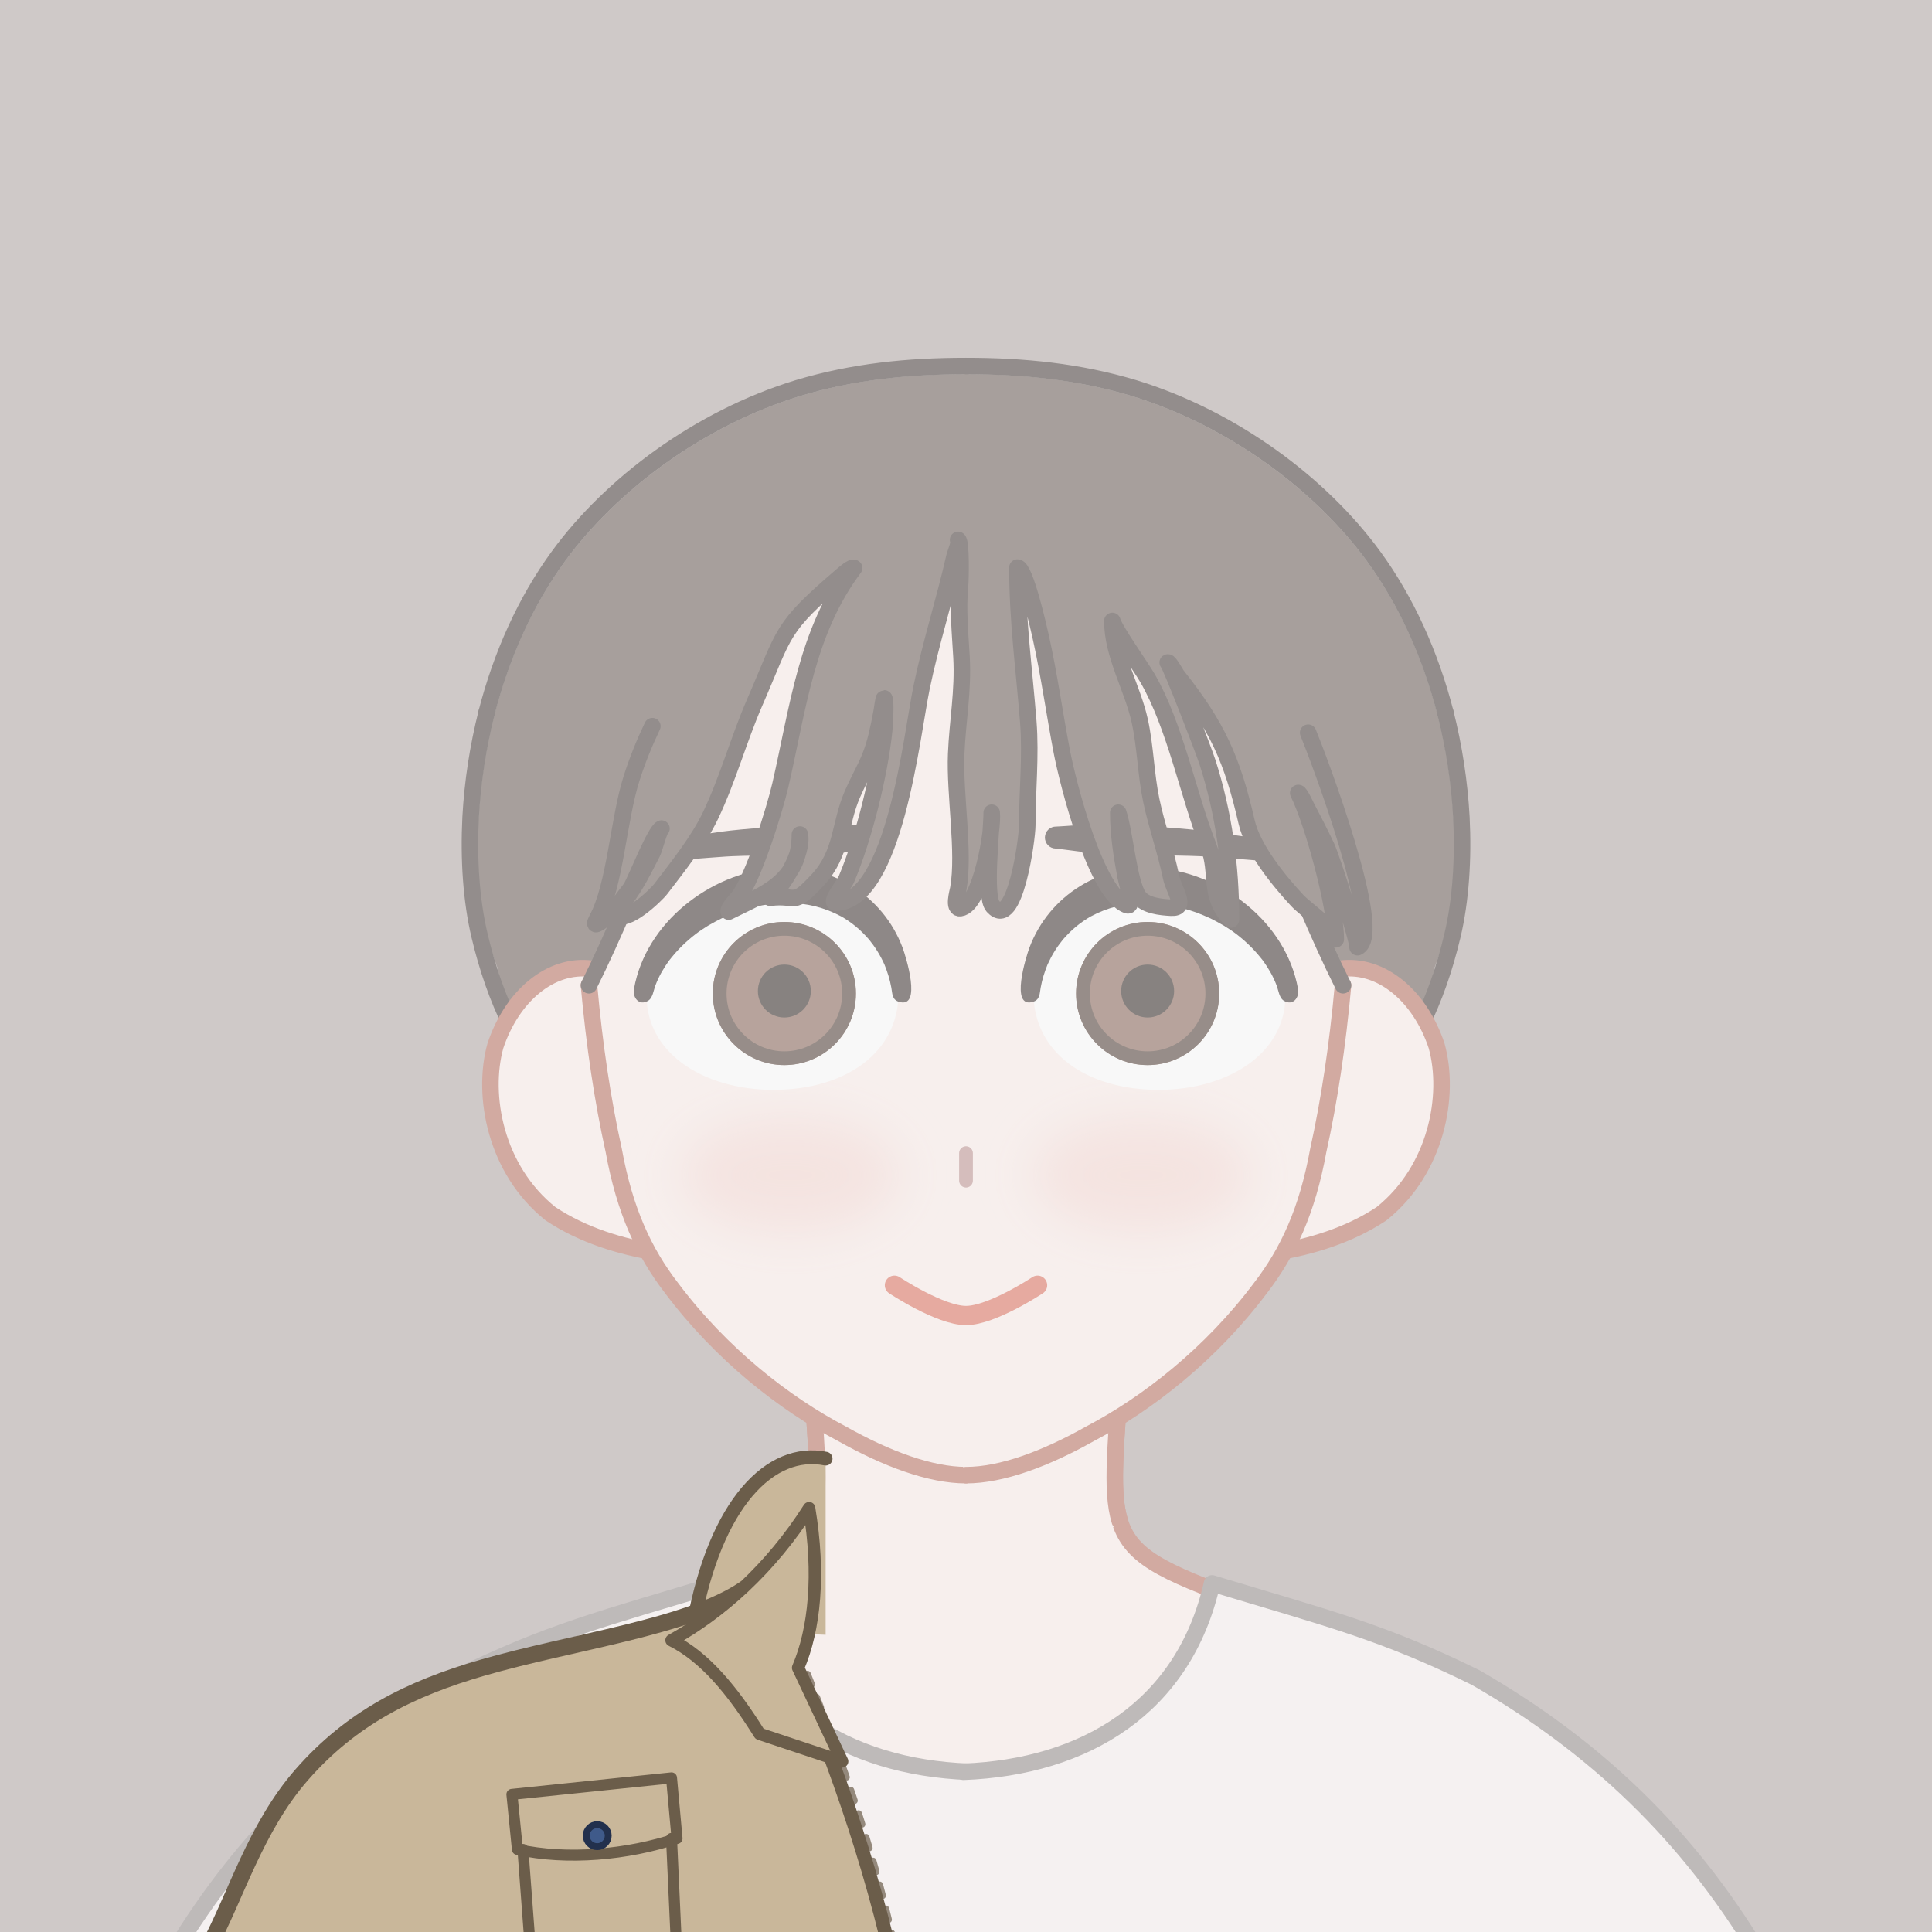
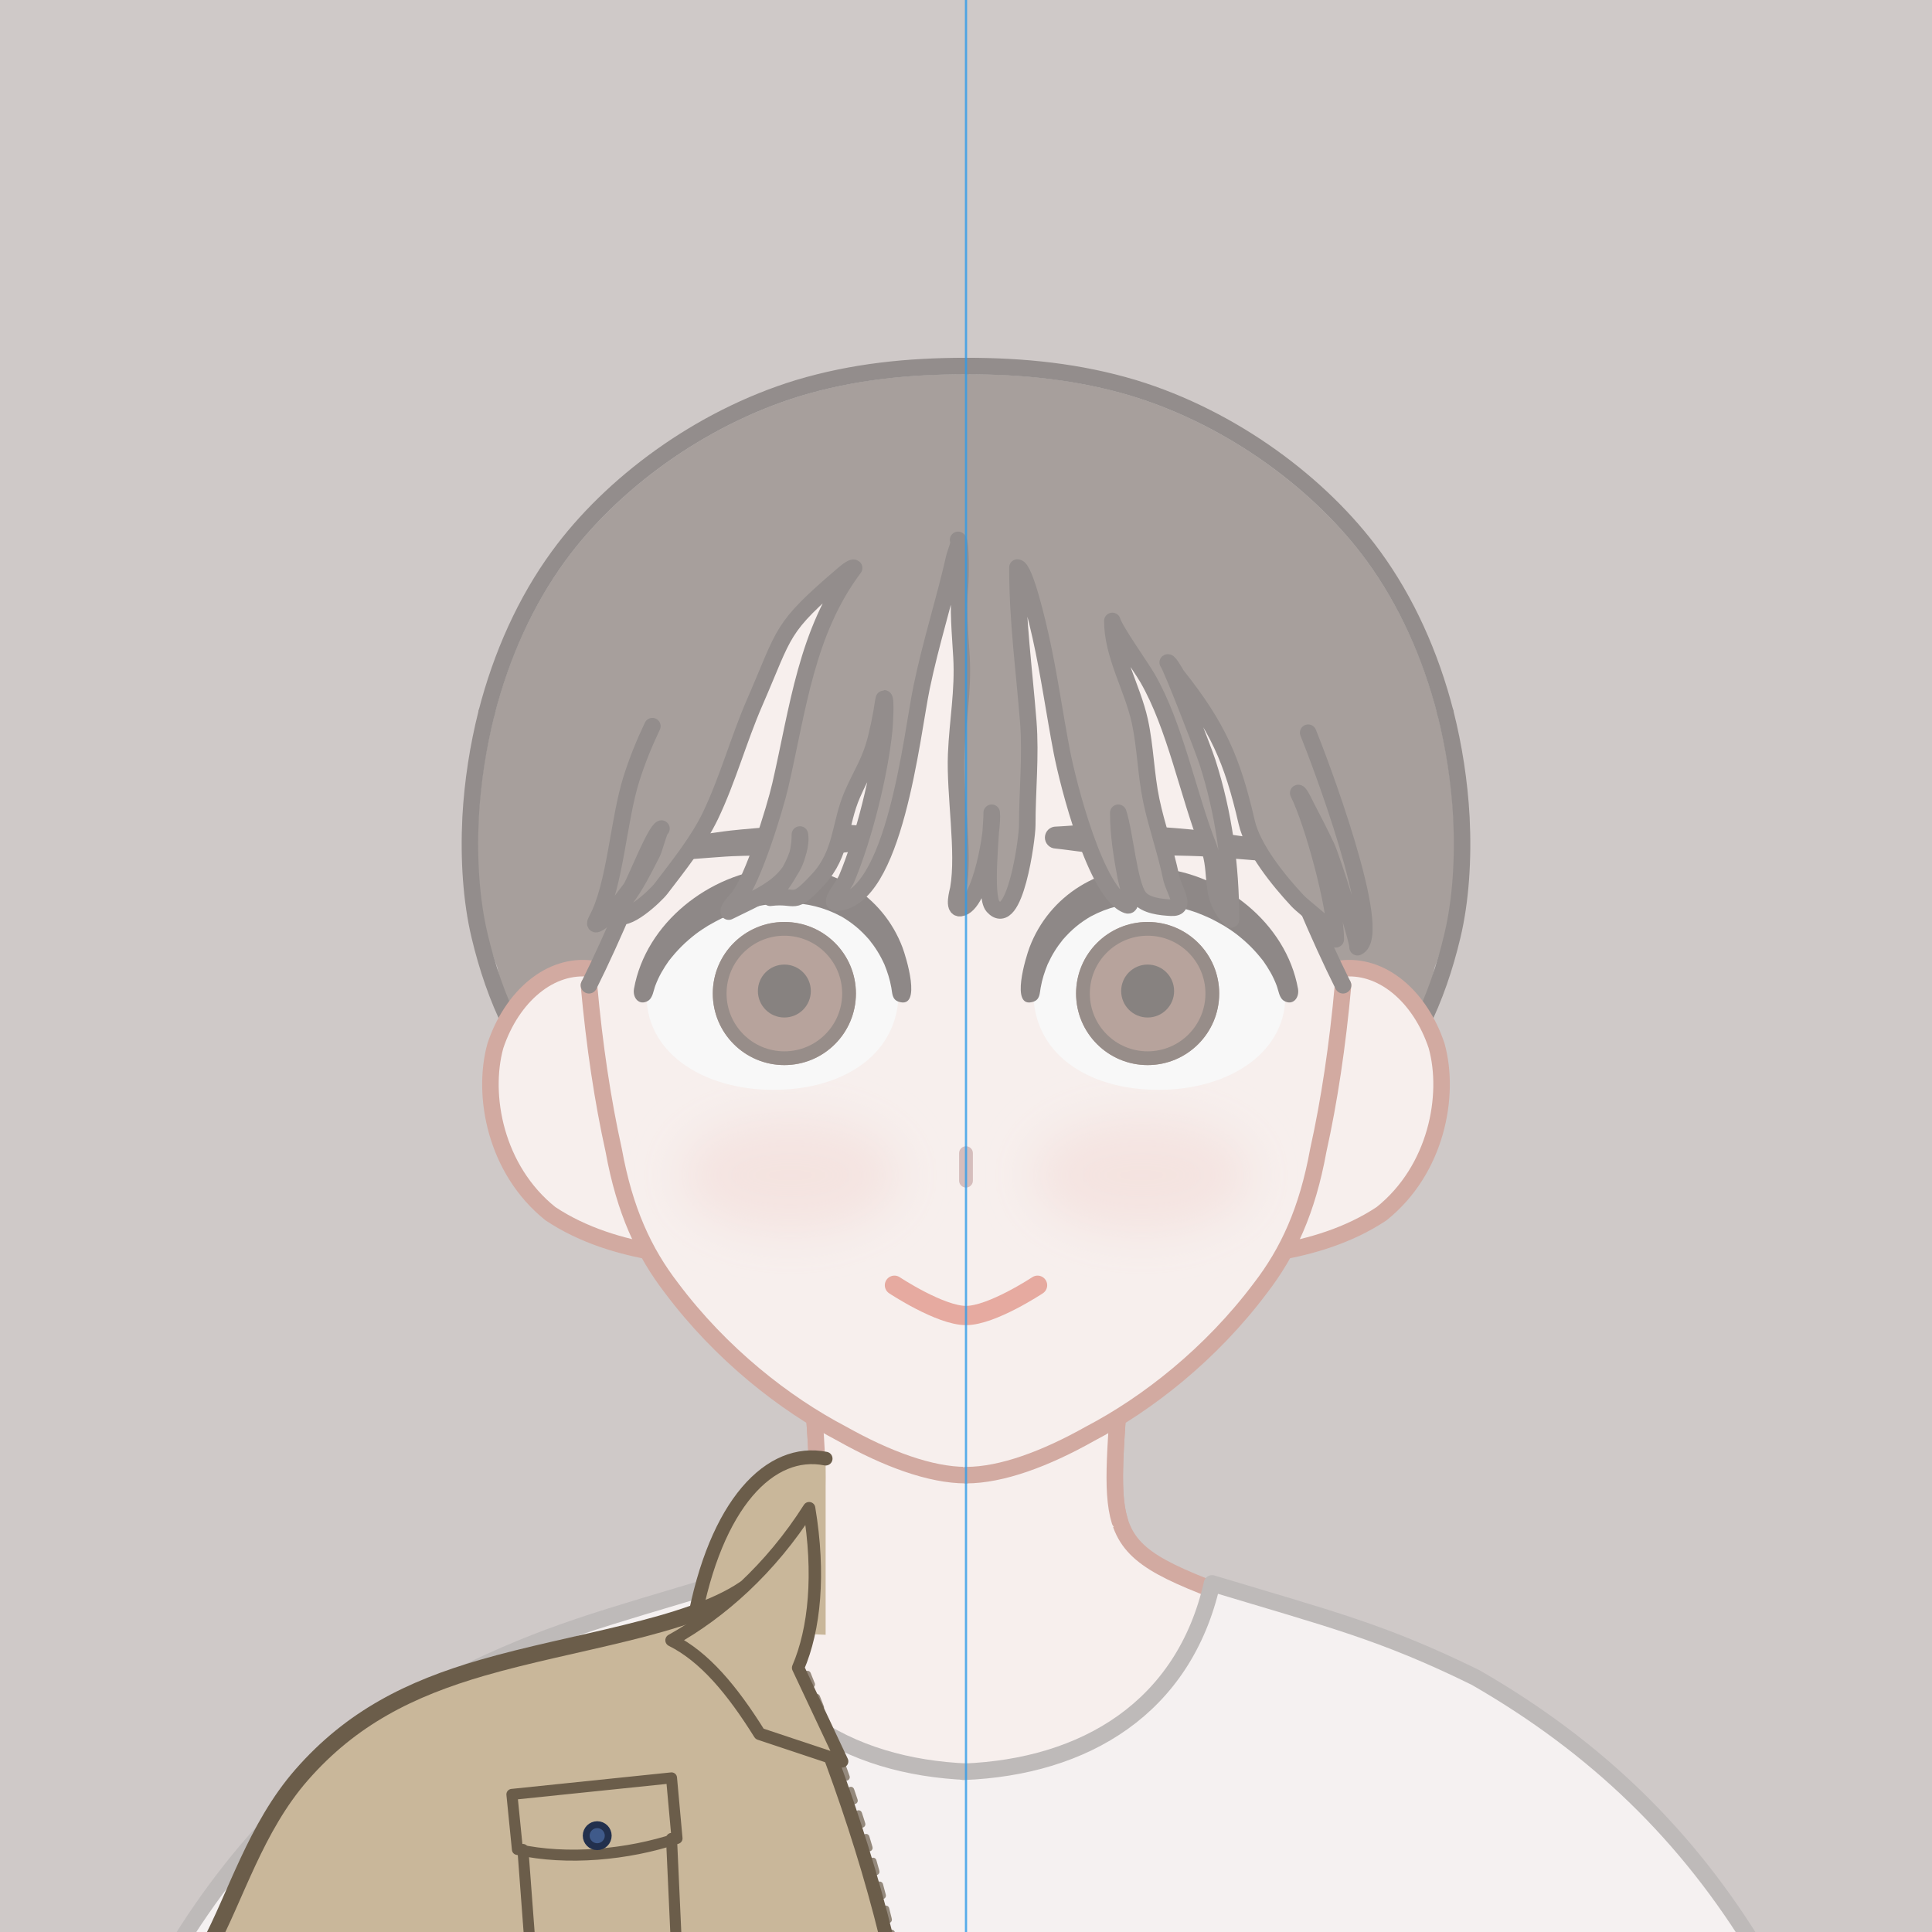
<svg xmlns="http://www.w3.org/2000/svg" width="702" height="702" viewBox="0 0 702 702">
  <g id="_ref">
    <g opacity="0.5">
      <defs>
        <clipPath id="makeup-blush-clip-path-32">
          <path d="M215.154 389.2 L359.154 389.2 L359.154 464.8 L215.154 464.8 Z" />
        </clipPath>
        <filter id="makeup-blush-filter-12" filterUnits="userSpaceOnUse" x="218.154" y="377" width="138" height="100" color-interpolation-filters="sRGB">
          <feGaussianBlur in="SourceGraphic" stdDeviation="9" color-interpolation-filters="linearRGB" />
        </filter>
        <clipPath id="cg-eye2">
          <path d="M242 360 C243.178 339.672 274.345 322.672 291.667 322.167 C315.335 321.476 333.5 338.667 333.5 360.667 C333.5 382.667 314 396 288 396 C262 396 240.727 381.963 242 360 Z" fill="#ffffff" />
        </clipPath>
      </defs>
      <rect width="702" height="702" fill="#ada19f" />
      <g data-layer="body">
        <g>
          <g>
            <path d="M295.671 489.536 C295.86 492.716 296.144 496.116 296.464 499.642 C297.826 514.657 301.926 539.769 294.878 553.441 C290.261 562.398 280.92 569.129 263.403 576.878 C201.389 604.31 121.546 617.454 90.97 686.317 C84.138 701.704 75.573 709.986 91.684 710.505 C172.929 713.121 257.936 710.936 339.784 711.863 C343.856 711.909 347.928 711.955 352 712 L352 490 C333.295 490 314.238 489.776 295.671 489.536 Z" fill="#fdeeea" />
            <path d="M82.239 710.936 C110.769 630.434 156.416 616.431 231.1 588.839 C305.46 561.366 299.091 568.122 294.374 492.286 C294.334 491.649 294.298 491.019 294.267 490.397" fill="none" stroke="#b46352" stroke-width="6" stroke-linecap="round" stroke-linejoin="round" />
            <path d="M214.397 621.514 C239.223 625.184 260.265 629.212 285.965 632.16 C304.952 634.337 315.621 632.997 329.595 648.055" fill="none" stroke="#b46352" stroke-width="5" stroke-linecap="round" opacity="0.35" />
          </g>
        </g>
        <g transform="translate(702 0) scale(-1 1)">
          <g>
            <path d="M295.671 489.536 C295.86 492.716 296.144 496.116 296.464 499.642 C297.826 514.657 301.926 539.769 294.878 553.441 C290.261 562.398 280.92 569.129 263.403 576.878 C201.389 604.31 121.546 617.454 90.97 686.317 C84.138 701.704 75.573 709.986 91.684 710.505 C172.929 713.121 257.936 710.936 339.784 711.863 C343.856 711.909 347.928 711.955 352 712 L352 490 C333.295 490 314.238 489.776 295.671 489.536 Z" fill="#fdeeea" />
            <path d="M82.239 710.936 C110.769 630.434 156.416 616.431 231.1 588.839 C305.46 561.366 299.091 568.122 294.374 492.286 C294.334 491.649 294.298 491.019 294.267 490.397" fill="none" stroke="#b46352" stroke-width="6" stroke-linecap="round" stroke-linejoin="round" />
            <path d="M214.397 621.514 C239.223 625.184 260.265 629.212 285.965 632.16 C304.952 634.337 315.621 632.997 329.595 648.055" fill="none" stroke="#b46352" stroke-width="5" stroke-linecap="round" opacity="0.35" />
          </g>
        </g>
      </g>
      <g data-layer="cloth">
        <g>
          <g />
          <g>
            <path d="M74.27 711.857 C75.096 711.857 79.455 711.785 79.27 710.857 C79.988 711.754 79.98 711.045 80.769 711.677 L352 712 L352 643.827 C352 643.827 331.27 644.738 331.27 640.857 C331.27 641.677 314.183 637.136 312.712 636.525 C293.686 628.622 281.108 615.775 268.622 596.894 C267.434 595.098 260.906 575.253 260.906 575.253 C260.906 575.253 250.529 579.563 238.02 583.014 C214.672 589.456 172.415 606.101 167.717 608.731 C138.02 625.357 104.398 654.614 83.864 679.173 C78.119 686.044 53.378 710.723 70.211 711.756 C71.508 711.835 72.891 711.857 74.27 711.857 Z" fill="#f9f2f1" />
            <path d="M63.073 709.523 C88.77 666.857 122.1 634.7 165.83 609.54 C199.77 592.857 218.52 588.357 261.6 575.333 C271.77 620.357 307.667 642.084 351.917 643.784" fill="none" stroke="#8b8382" stroke-width="6" stroke-linecap="round" stroke-linejoin="round" />
          </g>
        </g>
        <g transform="translate(702 0) scale(-1 1)">
          <g />
          <g>
            <path d="M74.27 711.857 C75.096 711.857 79.455 711.785 79.27 710.857 C79.988 711.754 79.98 711.045 80.769 711.677 L352 712 L352 643.827 C352 643.827 331.27 644.738 331.27 640.857 C331.27 641.677 314.183 637.136 312.712 636.525 C293.686 628.622 281.108 615.775 268.622 596.894 C267.434 595.098 260.906 575.253 260.906 575.253 C260.906 575.253 250.529 579.563 238.02 583.014 C214.672 589.456 172.415 606.101 167.717 608.731 C138.02 625.357 104.398 654.614 83.864 679.173 C78.119 686.044 53.378 710.723 70.211 711.756 C71.508 711.835 72.891 711.857 74.27 711.857 Z" fill="#f9f2f1" />
            <path d="M63.073 709.523 C88.77 666.857 122.1 634.7 165.83 609.54 C199.77 592.857 218.52 588.357 261.6 575.333 C271.77 620.357 307.667 642.084 351.917 643.784" fill="none" stroke="#8b8382" stroke-width="6" stroke-linecap="round" stroke-linejoin="round" />
          </g>
        </g>
      </g>
      <g data-layer="skinNeck">
        <g>
          <g>
            <path d="M296.464 499.642 C296.144 496.116 295.86 492.716 295.671 489.536 C314.238 489.776 333.295 490 352 490 L352 562.636 L351.354 562.564 L345.706 561.869 C333.876 560.36 321.926 558.6 310.081 557.018 C306.575 556.55 293.84 555.879 295.498 552.147 C301.677 538.233 297.784 514.195 296.464 499.642 Z" fill="#fdeeea" />
            <path d="M295.107 552.726 C298.619 541.358 296.351 524.081 294.374 492.286" fill="none" stroke="#b46352" stroke-width="6" stroke-linecap="round" stroke-linejoin="round" />
          </g>
        </g>
        <g transform="translate(702 0) scale(-1 1)">
          <g>
            <path d="M296.464 499.642 C296.144 496.116 295.86 492.716 295.671 489.536 C314.238 489.776 333.295 490 352 490 L352 562.636 L351.354 562.564 L345.706 561.869 C333.876 560.36 321.926 558.6 310.081 557.018 C306.575 556.55 293.84 555.879 295.498 552.147 C301.677 538.233 297.784 514.195 296.464 499.642 Z" fill="#fdeeea" />
            <path d="M295.107 552.726 C298.619 541.358 296.351 524.081 294.374 492.286" fill="none" stroke="#b46352" stroke-width="6" stroke-linecap="round" stroke-linejoin="round" />
          </g>
        </g>
      </g>
      <g data-layer="hairBase">
        <g>
          <g>
            <path d="M352 381.448 L352 135.951 L351.016 135.951 C330.344 135.951 310.656 137.919 290.968 143.826 C255.53 154.654 224.03 178.279 205.327 203.873 C186.623 229.467 175.795 262.936 173.826 297.39 C172.842 317.077 174.811 336.765 180.717 351.531 C182.027 358.081 184.209 364.632 187.262 370.602 C187.365 370.682 201.168 393.038 203.562 396.448 C204.832 398.257 211.612 404.019 213.517 405.842 C223.248 415.153 227.833 417.061 239.562 423.948 C253.821 432.321 287.168 441.633 303.192 437.819 C328.028 431.907 350.54 430.17 351.074 398.222 C351.102 396.519 351.452 381.949 352 381.448 Z" fill="#5d4e48" />
          </g>
          <g>
            <path d="M351 133 C330 133 310 135 290 141 C254 152 222 176 203 202 C191 218.4 182.2 238 176.8 259" fill="none" stroke="#352a27" stroke-width="6" stroke-linecap="round" stroke-linejoin="round" />
          </g>
          <g>
            <path d="M176.8 259 C173.7 271.3 171.7 284.1 171 297 C170.247 312.067 171.196 327.134 174.275 340.064 C179.731 362.97 189.199 384.12 205.639 400.625 C218.159 413.194 231.61 422.103 248.042 428.491 C248.47 428.658 248.896 428.816 249.319 428.964 C252.635 430.122 260.334 430.818 262.896 432.282" fill="none" stroke="#352a27" stroke-width="6" stroke-linecap="round" stroke-linejoin="round" />
          </g>
        </g>
        <g transform="translate(702 0) scale(-1 1)">
          <g>
            <path d="M352 381.448 L352 135.951 L351.016 135.951 C330.344 135.951 310.656 137.919 290.968 143.826 C255.53 154.654 224.03 178.279 205.327 203.873 C186.623 229.467 175.795 262.936 173.826 297.39 C172.842 317.077 174.811 336.765 180.717 351.531 C182.027 358.081 184.209 364.632 187.262 370.602 C187.365 370.682 201.168 393.038 203.562 396.448 C204.832 398.257 211.612 404.019 213.517 405.842 C223.248 415.153 227.833 417.061 239.562 423.948 C253.821 432.321 287.168 441.633 303.192 437.819 C328.028 431.907 350.54 430.17 351.074 398.222 C351.102 396.519 351.452 381.949 352 381.448 Z" fill="#5d4e48" />
          </g>
          <g>
            <path d="M351 133 C330 133 310 135 290 141 C254 152 222 176 203 202 C191 218.4 182.2 238 176.8 259" fill="none" stroke="#352a27" stroke-width="6" stroke-linecap="round" stroke-linejoin="round" />
          </g>
          <g>
            <path d="M176.8 259 C173.7 271.3 171.7 284.1 171 297 C170.247 312.067 171.196 327.134 174.275 340.064 C179.731 362.97 189.199 384.12 205.639 400.625 C218.159 413.194 231.61 422.103 248.042 428.491 C248.47 428.658 248.896 428.816 249.319 428.964 C252.635 430.122 260.334 430.818 262.896 432.282" fill="none" stroke="#352a27" stroke-width="6" stroke-linecap="round" stroke-linejoin="round" />
          </g>
        </g>
      </g>
      <g data-layer="ear">
        <g>
          <g>
            <path d="M215 352 C200 350 186 362 180 380 C175 398 180 425 200 441 C212 449 226 453 238 455 L225 380 Z" fill="#fdeeea" />
            <path d="M215 352 C200 350 186 362 180 380 C175 398 180 425 200 441 C212 449 226 453 238 455" fill="none" stroke="#b46352" stroke-width="6" stroke-linecap="round" stroke-linejoin="round" />
          </g>
        </g>
        <g transform="translate(702 0) scale(-1 1)">
          <g>
            <path d="M215 352 C200 350 186 362 180 380 C175 398 180 425 200 441 C212 449 226 453 238 455 L225 380 Z" fill="#fdeeea" />
            <path d="M215 352 C200 350 186 362 180 380 C175 398 180 425 200 441 C212 449 226 453 238 455" fill="none" stroke="#b46352" stroke-width="6" stroke-linecap="round" stroke-linejoin="round" />
          </g>
        </g>
      </g>
      <g data-layer="face">
        <g>
          <g>
            <path d="M352 200 L351 200 C322 200 296 208 278 228 C262 246 250 272 240 298 C232 318 223 340 214 358 C216 380 219 400 223 418 C227 440 234 455 244 468 C262 492 285 510 306 521 C322 530 338 536 351 536 L352 536 Z" fill="#fdeeea" />
            <path d="M214 358 C216 380 219 400 223 418 C227 440 234 455 244 468 C262 492 285 510 306 521 C322 530 338 536 351 536" fill="none" stroke="#b46352" stroke-width="6" stroke-linecap="round" stroke-linejoin="round" />
          </g>
        </g>
        <g transform="translate(702 0) scale(-1 1)">
          <g>
            <path d="M352 200 L351 200 C322 200 296 208 278 228 C262 246 250 272 240 298 C232 318 223 340 214 358 C216 380 219 400 223 418 C227 440 234 455 244 468 C262 492 285 510 306 521 C322 530 338 536 351 536 L352 536 Z" fill="#fdeeea" />
            <path d="M214 358 C216 380 219 400 223 418 C227 440 234 455 244 468 C262 492 285 510 306 521 C322 530 338 536 351 536" fill="none" stroke="#b46352" stroke-width="6" stroke-linecap="round" stroke-linejoin="round" />
          </g>
        </g>
      </g>
      <g data-layer="makeup">
        <g>
          <g>
            <g clip-path="url(#makeup-blush-clip-path-32)">
              <g filter="url(#makeup-blush-filter-12)">
                <ellipse cx="287.154" cy="427" rx="40" ry="21" fill="#f3bfb8" opacity="0.5" />
              </g>
            </g>
          </g>
        </g>
        <g transform="translate(702 0) scale(-1 1)">
          <g>
            <g clip-path="url(#makeup-blush-clip-path-32)">
              <g filter="url(#makeup-blush-filter-12)">
                <ellipse cx="287.154" cy="427" rx="40" ry="21" fill="#f3bfb8" opacity="0.5" />
              </g>
            </g>
          </g>
        </g>
      </g>
      <g data-layer="mouth">
        <g>
          <path d="M351 419 L351 429" fill="none" stroke="#b98a88" stroke-width="5" stroke-linecap="round" />
        </g>
        <g>
          <path d="M325 467 C325 467 341.59 478 351 478 C360.41 478 377 467 377 467" fill="none" stroke="#dc6450" stroke-width="7" stroke-linecap="round" stroke-linejoin="round" />
        </g>
      </g>
      <g data-layer="eye">
        <g transform="translate(285 361) scale(1) translate(-292 -361)">
          <path d="M242 360 C243.178 339.672 274.345 322.672 291.667 322.167 C315.335 321.476 333.5 338.667 333.5 360.667 C333.5 382.667 314 396 288 396 C262 396 240.727 381.963 242 360 Z" fill="#ffffff" />
          <g clip-path="url(#cg-eye2)">
            <g transform="translate(292 361) scale(0.26)">
              <g transform="translate(-110 -110) scale(1)">
                <g>
                  <circle cx="110" cy="110" r="100" fill="#7e5647" />
                  <circle cx="110" cy="106.526" r="37" fill="#1e1410" />
                </g>
              </g>
            </g>
            <circle cx="292" cy="361" r="23.5" fill="none" stroke="#3e2a22" stroke-width="5" />
          </g>
          <g>
            <path d="M328.289 350.247 L328.346 350.404 C326.72 346.855 325.084 344.255 322.641 341.211 L322.758 341.37 C319.598 337.758 316.589 335.249 312.429 332.847 L312.628 332.973 C300.334 326.364 287.171 327.046 274.294 331.56 L274.289 331.557 C272.521 332.234 270.886 332.924 269.166 333.715 L269.341 333.62 C267.606 334.487 266.011 335.351 264.333 336.322 L264.49 336.215 C262.896 337.216 261.303 338.226 259.808 339.373 L259.946 339.255 C255.932 342.384 253.172 345.112 250.03 349.127 L250.12 348.988 C248.035 351.95 246.428 354.662 245.138 358.063 C244.417 359.962 244.212 362.663 242.378 363.705 C239.23 365.493 236.768 362.578 237.37 359.245 C241.705 335.218 264.857 317.36 288.406 315.393 C309.011 313.672 327.776 325.333 334.927 344.263 C336.104 347.378 342.185 366.695 333.618 364.006 C331.101 363.216 331.256 360.996 330.878 358.899 C330.309 355.745 329.477 353.208 328.289 350.247 Z" fill="#2b201d" />
          </g>
        </g>
        <g transform="translate(702 0) scale(-1 1)">
          <g transform="translate(285 361) scale(1) translate(-292 -361)">
            <path d="M242 360 C243.178 339.672 274.345 322.672 291.667 322.167 C315.335 321.476 333.5 338.667 333.5 360.667 C333.5 382.667 314 396 288 396 C262 396 240.727 381.963 242 360 Z" fill="#ffffff" />
            <g clip-path="url(#cg-eye2)">
              <g transform="translate(292 361) scale(0.26)">
                <g transform="translate(-110 -110) scale(1)">
                  <g>
                    <circle cx="110" cy="110" r="100" fill="#7e5647" />
                    <circle cx="110" cy="106.526" r="37" fill="#1e1410" />
                  </g>
                </g>
              </g>
              <circle cx="292" cy="361" r="23.5" fill="none" stroke="#3e2a22" stroke-width="5" />
            </g>
            <g>
              <path d="M328.289 350.247 L328.346 350.404 C326.72 346.855 325.084 344.255 322.641 341.211 L322.758 341.37 C319.598 337.758 316.589 335.249 312.429 332.847 L312.628 332.973 C300.334 326.364 287.171 327.046 274.294 331.56 L274.289 331.557 C272.521 332.234 270.886 332.924 269.166 333.715 L269.341 333.62 C267.606 334.487 266.011 335.351 264.333 336.322 L264.49 336.215 C262.896 337.216 261.303 338.226 259.808 339.373 L259.946 339.255 C255.932 342.384 253.172 345.112 250.03 349.127 L250.12 348.988 C248.035 351.95 246.428 354.662 245.138 358.063 C244.417 359.962 244.212 362.663 242.378 363.705 C239.23 365.493 236.768 362.578 237.37 359.245 C241.705 335.218 264.857 317.36 288.406 315.393 C309.011 313.672 327.776 325.333 334.927 344.263 C336.104 347.378 342.185 366.695 333.618 364.006 C331.101 363.216 331.256 360.996 330.878 358.899 C330.309 355.745 329.477 353.208 328.289 350.247 Z" fill="#2b201d" />
            </g>
          </g>
        </g>
      </g>
      <g data-layer="hairLine">
        <g>
          <g>
            <path d="M351 200 C322 200 296 208 278 228 C262 246 250 272 240 298 C232 318 223 340 214 358" fill="none" stroke="#352a27" stroke-width="6" stroke-linecap="round" stroke-linejoin="round" />
          </g>
        </g>
        <g transform="translate(702 0) scale(-1 1)">
          <g>
            <path d="M351 200 C322 200 296 208 278 228 C262 246 250 272 240 298 C232 318 223 340 214 358" fill="none" stroke="#352a27" stroke-width="6" stroke-linecap="round" stroke-linejoin="round" />
          </g>
        </g>
      </g>
      <g data-layer="brow">
        <g>
          <g transform="translate(-7 0)">
            <g>
              <g>
                <path d="M251.563 304.691 L255.184 304.191 L258.804 303.682 L262.422 303.165 L264.202 302.909 L266.052 302.647 L269.671 302.131 L269.885 302.102 L272.476 301.783 L273.478 301.681 L276.448 301.377 L277.18 301.313 L280.822 300.993 L282.158 300.878 L284.513 300.7 L288.158 300.433 L290.032 300.3 L291.841 300.188 L295.489 299.974 L299.137 299.777 L300.11 299.728 L302.817 299.614 L306.468 299.48 L307.714 299.451 L308.96 299.444 L310.208 299.458 L311.456 299.489 L312.704 299.536 L312.854 299.541 L313.976 299.599 L315.225 299.674 L316.474 299.757 L317.723 299.845 L318.973 299.935 L320.222 300.025 L321.471 300.113 L322.72 300.195 L323.969 300.27 L325.218 300.335 L326 300.389 L326.757 300.595 L327.459 300.945 L328.079 301.424 L328.594 302.016 L328.983 302.696 L329.232 303.44 L329.332 304.218 L329.277 305 L329.072 305.757 L328.722 306.459 L328.242 307.079 L327.651 307.594 L326.97 307.983 L326.227 308.232 L325.449 308.332 L324.206 308.469 L322.964 308.615 L321.721 308.77 L320.479 308.93 L319.237 309.092 L317.995 309.254 L316.753 309.414 L315.511 309.568 L314.268 309.715 L313.174 309.837 L313.048 309.852 L311.806 309.982 L310.563 310.096 L309.319 310.193 L308.075 310.27 L306.83 310.324 L303.178 310.433 L300.499 310.499 L299.554 310.524 L295.901 310.61 L292.247 310.679 L290.471 310.706 L288.629 310.744 L284.975 310.81 L282.661 310.845 L281.367 310.876 L277.713 310.959 L277.043 310.972 L274.124 311.073 L273.212 311.102 L270.782 311.231 L270.649 311.24 L267.003 311.504 L265.15 311.639 L263.368 311.774 L259.724 312.055 L256.08 312.344 L252.437 312.643 L251.653 312.652 L250.882 312.507 L250.154 312.215 L249.497 311.787 L248.937 311.239 L248.494 310.592 L248.186 309.871 L248.024 309.103 L248.015 308.319 L248.159 307.549 L248.451 306.821 L248.88 306.164 L249.428 305.603 L250.075 305.16 L250.796 304.852 Z" fill="#352a27" />
              </g>
            </g>
          </g>
        </g>
        <g transform="translate(702 0) scale(-1 1)">
          <g transform="translate(-7 0)">
            <g>
              <g>
                <path d="M251.563 304.691 L255.184 304.191 L258.804 303.682 L262.422 303.165 L264.202 302.909 L266.052 302.647 L269.671 302.131 L269.885 302.102 L272.476 301.783 L273.478 301.681 L276.448 301.377 L277.18 301.313 L280.822 300.993 L282.158 300.878 L284.513 300.7 L288.158 300.433 L290.032 300.3 L291.841 300.188 L295.489 299.974 L299.137 299.777 L300.11 299.728 L302.817 299.614 L306.468 299.48 L307.714 299.451 L308.96 299.444 L310.208 299.458 L311.456 299.489 L312.704 299.536 L312.854 299.541 L313.976 299.599 L315.225 299.674 L316.474 299.757 L317.723 299.845 L318.973 299.935 L320.222 300.025 L321.471 300.113 L322.72 300.195 L323.969 300.27 L325.218 300.335 L326 300.389 L326.757 300.595 L327.459 300.945 L328.079 301.424 L328.594 302.016 L328.983 302.696 L329.232 303.44 L329.332 304.218 L329.277 305 L329.072 305.757 L328.722 306.459 L328.242 307.079 L327.651 307.594 L326.97 307.983 L326.227 308.232 L325.449 308.332 L324.206 308.469 L322.964 308.615 L321.721 308.77 L320.479 308.93 L319.237 309.092 L317.995 309.254 L316.753 309.414 L315.511 309.568 L314.268 309.715 L313.174 309.837 L313.048 309.852 L311.806 309.982 L310.563 310.096 L309.319 310.193 L308.075 310.27 L306.83 310.324 L303.178 310.433 L300.499 310.499 L299.554 310.524 L295.901 310.61 L292.247 310.679 L290.471 310.706 L288.629 310.744 L284.975 310.81 L282.661 310.845 L281.367 310.876 L277.713 310.959 L277.043 310.972 L274.124 311.073 L273.212 311.102 L270.782 311.231 L270.649 311.24 L267.003 311.504 L265.15 311.639 L263.368 311.774 L259.724 312.055 L256.08 312.344 L252.437 312.643 L251.653 312.652 L250.882 312.507 L250.154 312.215 L249.497 311.787 L248.937 311.239 L248.494 310.592 L248.186 309.871 L248.024 309.103 L248.015 308.319 L248.159 307.549 L248.451 306.821 L248.88 306.164 L249.428 305.603 L250.075 305.16 L250.796 304.852 Z" fill="#352a27" />
              </g>
            </g>
          </g>
        </g>
      </g>
      <g data-layer="hairFront">
        <g>
          <path d="M305.733 186.817 C294.238 185.54 240.866 243.136 241.784 255.077 C240.674 255.077 237.645 262.575 237.04 263.852 C234.006 270.261 231.637 276.089 229.473 282.854 C224.722 297.701 223.528 321.784 216.907 333.952 C213.407 340.387 226.108 328.123 227.076 326.931 C230.866 322.261 234.236 315.291 237.026 309.901 C237.795 308.414 239.601 301.249 240.347 301.062 C238.166 301.789 231.236 319.065 229.51 322.228 C228.435 324.198 222.587 330.215 224.114 332.172 C227.041 335.923 238.104 325.612 240.196 322.868 C246.435 314.684 253.72 305.622 258.158 296.348 C264.504 283.087 268.361 268.689 274.232 255.207 C285.615 229.07 283.667 227.563 306.559 207.951 C307.048 207.532 310.213 204.734 310.855 205.376 C293.499 228.518 289.976 257.37 283.538 285.296 C281.488 294.185 273.607 319.587 268.207 326.141 C267.544 326.945 264.43 330.199 264.777 331.241 C277.93 324.664 290.644 320.536 290.644 303.218 C291.831 310.342 284.732 321.345 279.866 326.211 C289.86 324.962 287.816 329.767 297.21 319.63 C306.148 309.986 304.963 299.465 309.748 288.529 C313.292 280.43 316.178 276.925 318.446 267.693 C319.185 264.684 319.812 261.647 320.355 258.597 C320.424 258.212 321.049 253.73 321.241 253.739 C322.041 253.778 321.459 263.522 321.267 265.378 C319.582 281.592 313.948 304.242 307.629 319.276 C306.566 321.805 301.179 328.09 303.757 328.022 C325.032 327.462 331.26 267.224 334.852 249.846 C338.256 233.382 343.222 218.146 346.833 202.12 C347.04 201.199 348.955 196.711 348.126 196.158 C349.332 196.882 349.042 210.643 348.838 212.748 C347.986 221.541 348.873 229.957 349.364 238.732 C350.059 251.146 347.934 261.835 347.429 273.987 C346.822 288.613 350.548 309.592 348.214 322.887 C348.019 323.996 346.115 330.372 348.956 329.987 C356.523 328.961 360.983 301.091 360.341 295.314 C360.341 301.626 357.532 325.715 360.781 329.339 C368.735 338.212 373.266 304.663 373.26 299.881 C373.244 287.329 374.612 274.748 373.625 262.205 C372.119 243.085 369.682 225.736 369.682 206.217 C372.447 206.217 377.315 227.653 378.113 231.217 C381.227 245.136 383.138 259.223 385.834 273.211 C388.027 284.591 398.193 324.903 409.55 328.915 C412.213 329.855 409.257 319.897 409.014 318.59 C407.58 310.88 406.327 303.174 406.327 295.314 C408.779 302.672 410.148 320.777 413.814 325.876 C416.14 329.11 421.92 329.642 425.582 329.831 C431.62 330.142 426.496 323.463 425.524 318.748 C423.574 309.293 420.279 300.128 418.333 290.862 C416.338 281.36 416.222 271.498 414.15 262.002 C411.517 249.936 404.171 238.046 404.171 225.617 C405.173 229.13 414.446 242.077 416.925 246.355 C427.031 263.799 431.618 288.458 439.142 307.65 C442.904 317.245 438.783 325.616 447.282 334.115 C447.282 314.589 444.715 295.595 438.753 276.97 C437.283 272.379 425.183 241.242 424.29 240.706 C424.807 240.319 427.309 244.95 427.741 245.494 C442.366 263.88 447.776 276.073 452.977 298.72 C455.206 308.428 464.679 320.01 471.403 327.241 C474.338 330.396 485.364 338.029 485.364 341.3 C485.364 329.474 477.065 298.835 471.712 288.129 C472.243 287.864 474.524 292.787 474.638 293.005 C477.16 297.83 479.675 302.689 481.992 307.615 C484.148 312.198 493.676 342.547 493.268 344.174 C503.573 339.594 488.121 298.181 484.828 290.231 C478.386 274.676 474.483 257.911 467.253 242.781 C465.382 238.865 451.556 218.197 449.438 218.432 C447.864 219.831 447.717 219.032 447.38 217.507 C446.158 211.982 429.112 200.262 424.29 195.439 L425.008 195.439" fill="#5d4e48" />
          <path d="M237.04 263.852 C234.006 270.261 231.637 276.089 229.473 282.854 C224.722 297.701 223.528 321.784 216.907 333.952 C213.407 340.387 226.108 328.123 227.076 326.931 C230.866 322.261 234.236 315.291 237.026 309.901 C237.795 308.414 239.601 301.249 240.347 301.062 C238.166 301.789 231.236 319.065 229.51 322.228 C228.435 324.198 222.587 330.215 224.114 332.172 C227.041 335.923 238.104 325.612 240.196 322.868 C246.435 314.684 253.72 305.622 258.158 296.348 C264.504 283.087 268.361 268.689 274.232 255.207 C285.615 229.07 283.167 228.563 306.059 208.951 C306.548 208.532 309.713 205.734 310.355 206.376 C292.999 229.518 289.976 257.37 283.538 285.296 C281.488 294.185 273.607 319.587 268.207 326.141 C267.544 326.945 264.43 330.199 264.777 331.241 C277.93 324.664 290.644 320.536 290.644 303.218 C291.831 310.342 284.732 321.345 279.866 326.211 C289.86 324.962 287.816 329.767 297.21 319.63 C306.148 309.986 304.963 299.465 309.748 288.529 C313.292 280.43 316.178 276.925 318.446 267.693 C319.185 264.684 319.812 261.647 320.355 258.597 C320.424 258.212 321.049 253.73 321.241 253.739 C322.041 253.778 321.459 263.522 321.267 265.378 C319.582 281.592 313.948 304.242 307.629 319.276 C306.566 321.805 301.179 328.09 303.757 328.022 C325.032 327.462 331.26 267.224 334.852 249.846 C338.256 233.382 343.222 218.146 346.833 202.12 C347.04 201.199 348.955 196.711 348.126 196.158 C349.332 196.882 349.042 210.643 348.838 212.748 C347.986 221.541 348.873 229.957 349.364 238.732 C350.059 251.146 347.934 261.835 347.429 273.987 C346.822 288.613 350.548 309.592 348.214 322.887 C348.019 323.996 346.115 330.372 348.956 329.987 C356.523 328.961 360.983 301.091 360.341 295.314 C360.341 301.626 357.532 325.715 360.781 329.339 C368.735 338.212 373.266 304.663 373.26 299.881 C373.244 287.329 374.612 274.748 373.625 262.205 C372.119 243.085 369.682 225.736 369.682 206.217 C372.447 206.217 377.315 227.653 378.113 231.217 C381.227 245.136 383.138 259.223 385.834 273.211 C388.027 284.591 398.193 324.903 409.55 328.915 C412.213 329.855 409.257 319.897 409.014 318.59 C407.58 310.88 406.327 303.174 406.327 295.314 C408.779 302.672 410.148 320.777 413.814 325.876 C416.14 329.11 421.92 329.642 425.582 329.831 C431.62 330.142 426.496 323.463 425.524 318.748 C423.574 309.293 420.279 300.128 418.333 290.862 C416.338 281.36 416.222 271.498 414.15 262.002 C411.517 249.936 404.171 238.046 404.171 225.617 C405.173 229.13 414.446 242.077 416.925 246.355 C427.031 263.799 431.618 288.458 439.142 307.65 C442.904 317.245 438.783 325.616 447.282 334.115 C447.282 314.589 444.715 295.595 438.753 276.97 C437.283 272.379 425.183 241.242 424.29 240.706 C424.807 240.319 427.309 244.95 427.741 245.494 C442.366 263.88 447.776 276.073 452.977 298.72 C455.206 308.428 464.679 320.01 471.403 327.241 C474.338 330.396 485.364 338.029 485.364 341.3 C485.364 329.474 477.065 298.835 471.712 288.129 C472.243 287.864 474.524 292.787 474.638 293.005 C477.16 297.83 479.675 302.689 481.992 307.615 C484.148 312.198 493.676 342.547 493.268 344.174 C503.573 339.594 478.621 274.181 475.328 266.231" fill="none" stroke="#352a27" stroke-width="6" stroke-linecap="round" stroke-linejoin="round" />
        </g>
      </g>
    </g>
  </g>
  <g id="hairBack-half">
    <path d="M300 530 C280 526 260 546 250 592 L300 594 Z" fill="#c9b79a" />
    <path d="M300 530 C280 526 260 546 252 590" fill="none" stroke="#6b5d4a" stroke-width="5" stroke-linecap="round" stroke-linejoin="round" />
  </g>
  <g id="clothUp-half">
    <path d="M270.4 577.4 C249.9 591.3 208.3 596.4 175.2 606 C149 613.6 127.7 624.2 109.6 644.9 C92.8 664.1 85.6 689.3 75.8 707.4 L72 712 L324 712 C314 668 298 626 286 596 L282 590 Z" fill="#c9b79a" />
    <path d="M270.4 577.4 C249.9 591.3 208.3 596.4 175.2 606 C149 613.6 127.7 624.2 109.6 644.9 C92.8 664.1 85.6 689.3 75.8 707.4" fill="none" stroke="#6b5d4a" stroke-width="6" stroke-linecap="round" stroke-linejoin="round" />
    <path d="M282 590 C298 626 314 668 324 712" fill="none" stroke="#6b5d4a" stroke-width="5" stroke-linecap="round" stroke-linejoin="round" />
    <path d="M290 600 C304 634 318 672 326 712" fill="none" stroke="#6b5d4a" stroke-width="2.5" stroke-linecap="round" stroke-linejoin="round" stroke-dasharray="4 5" opacity=".7" />
    <path d="M294 548 C298 572 296 592 290 606 L306 640 L276 630 C266 614 256 602 244 596 C262 586 280 570 294 548 Z" fill="#c9b79a" />
    <path d="M294 548 C298 572 296 592 290 606 L306 640 L276 630 C266 614 256 602 244 596 C262 586 280 570 294 548" fill="none" stroke="#6b5d4a" stroke-width="4.5" stroke-linecap="round" stroke-linejoin="round" />
    <path d="M186 652 L244 646 L246 668 C228 674 206 676 188 672 Z" fill="#c9b79a" />
    <path d="M186 652 L244 646 L246 668 C228 674 206 676 188 672 Z" fill="none" stroke="#6b5d4a" stroke-width="4" stroke-linecap="round" stroke-linejoin="round" />
    <path d="M190 672 L193 712 M244 668 L246 712" fill="none" stroke="#6b5d4a" stroke-width="4" stroke-linecap="round" stroke-linejoin="round" />
    <circle cx="217" cy="667" r="4" fill="#3f5a8a" stroke="#22304d" stroke-width="2.5" />
  </g>
+   <g id="_guide">
+     <line x1="351" y1="0" x2="351" y2="712" stroke="#2f9be8" stroke-width="0.8" opacity="0.8" />
+   </g>
</svg>
